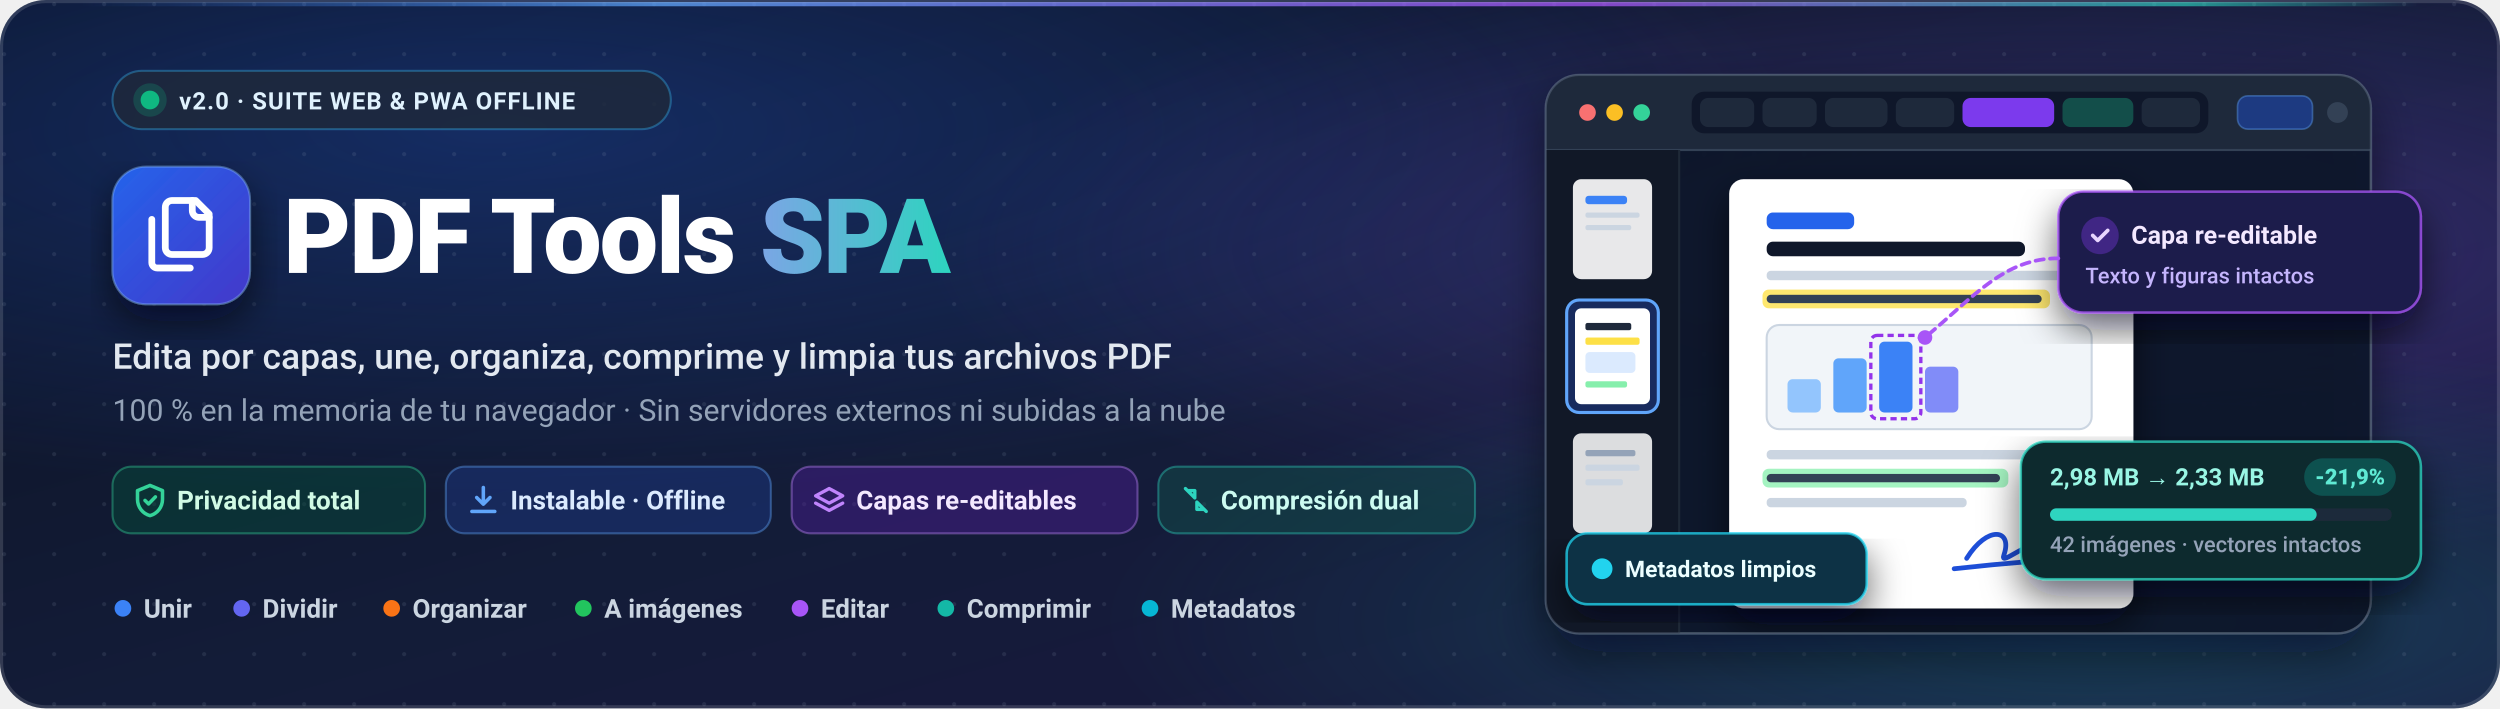
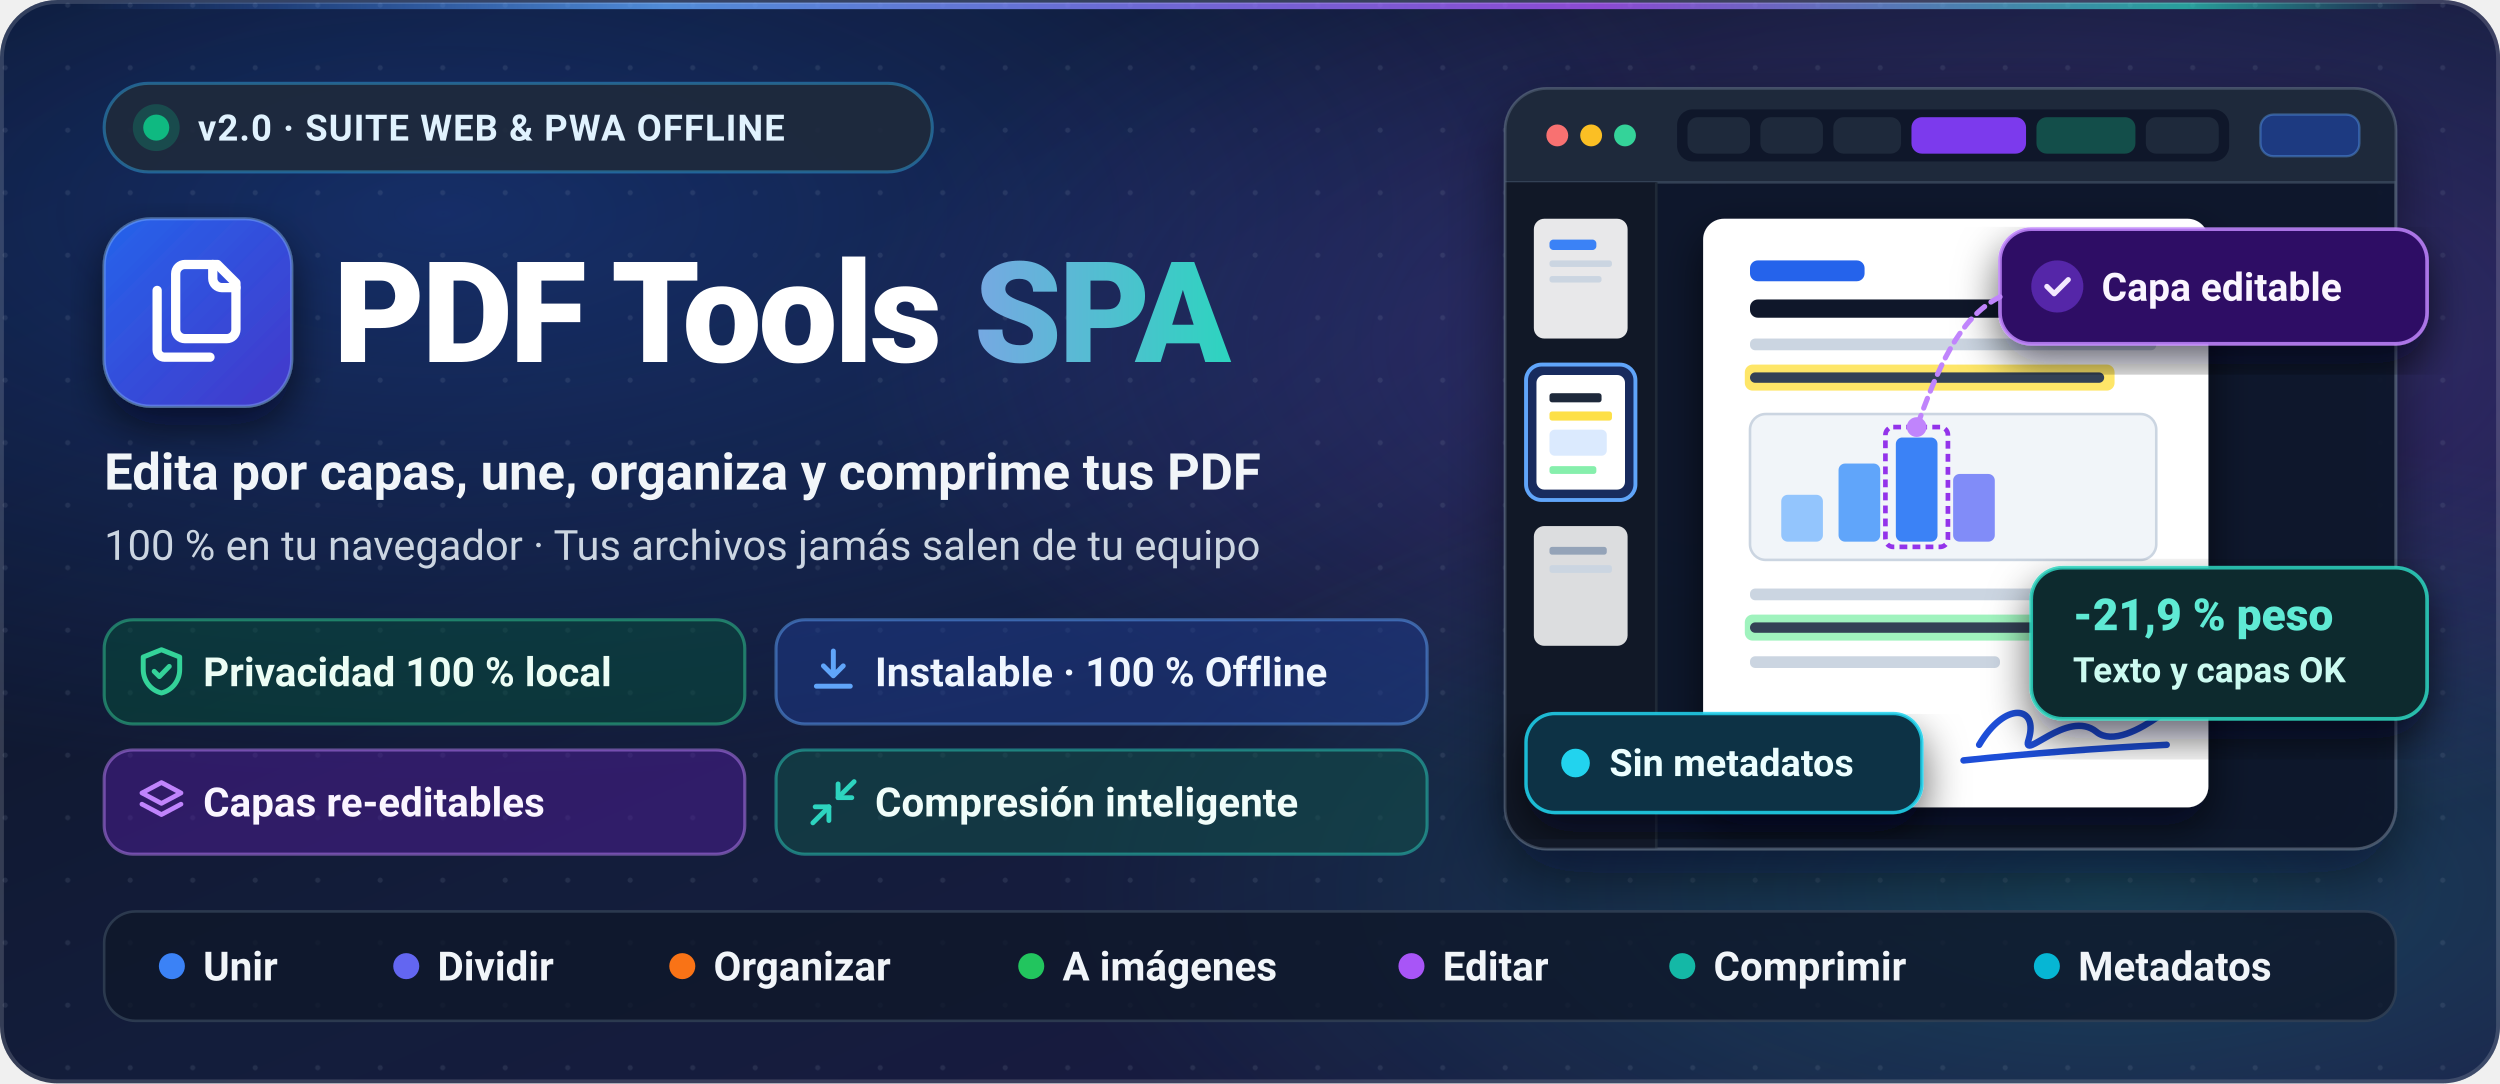
- <svg xmlns="http://www.w3.org/2000/svg" viewBox="0 0 1200 340" width="1200" height="340" role="img" aria-labelledby="bannerTitle bannerDesc">
+ <svg xmlns="http://www.w3.org/2000/svg" viewBox="0 0 960 416" width="960" height="416" role="img" aria-labelledby="bannerTitle bannerDesc">
  <defs>
    <linearGradient id="bgGrad" x1="0%" y1="0%" x2="100%" y2="100%">
      <stop offset="0%" stop-color="#0b1120" />
-       <stop offset="52%" stop-color="#131c38" />
-       <stop offset="100%" stop-color="#1b1740" />
+       <stop offset="52%" stop-color="#131d3b" />
+       <stop offset="100%" stop-color="#1d1844" />
    </linearGradient>
-     <radialGradient id="glowBlue" cx="20%" cy="18%" r="52%">
-       <stop offset="0%" stop-color="#2563eb" stop-opacity="0.30" />
+     <radialGradient id="glowBlue" cx="18%" cy="20%" r="52%">
+       <stop offset="0%" stop-color="#2563eb" stop-opacity="0.32" />
      <stop offset="100%" stop-color="#2563eb" stop-opacity="0" />
    </radialGradient>
-     <radialGradient id="glowPurple" cx="82%" cy="35%" r="45%">
-       <stop offset="0%" stop-color="#8b5cf6" stop-opacity="0.28" />
+     <radialGradient id="glowPurple" cx="80%" cy="32%" r="46%">
+       <stop offset="0%" stop-color="#8b5cf6" stop-opacity="0.30" />
      <stop offset="100%" stop-color="#8b5cf6" stop-opacity="0" />
    </radialGradient>
-     <radialGradient id="glowTeal" cx="84%" cy="88%" r="40%">
-       <stop offset="0%" stop-color="#14b8a6" stop-opacity="0.24" />
+     <radialGradient id="glowTeal" cx="84%" cy="82%" r="42%">
+       <stop offset="0%" stop-color="#14b8a6" stop-opacity="0.25" />
      <stop offset="100%" stop-color="#14b8a6" stop-opacity="0" />
    </radialGradient>
    <linearGradient id="iconGrad" x1="0%" y1="0%" x2="100%" y2="100%">
      <stop offset="0%" stop-color="#2563eb" />
      <stop offset="100%" stop-color="#4338ca" />
    </linearGradient>
    <linearGradient id="spaTextGrad" x1="0%" y1="0%" x2="100%" y2="0%">
      <stop offset="0%" stop-color="#60a5fa" />
-       <stop offset="55%" stop-color="#a78bfa" />
+       <stop offset="52%" stop-color="#a78bfa" />
      <stop offset="100%" stop-color="#2dd4bf" />
    </linearGradient>
    <linearGradient id="topAccentLine" x1="0%" y1="0%" x2="100%" y2="0%">
      <stop offset="0%" stop-color="#3b82f6" stop-opacity="0" />
-       <stop offset="25%" stop-color="#60a5fa" stop-opacity="0.75" />
-       <stop offset="65%" stop-color="#a855f7" stop-opacity="0.75" />
-       <stop offset="90%" stop-color="#2dd4bf" stop-opacity="0.65" />
+       <stop offset="25%" stop-color="#60a5fa" stop-opacity="0.8" />
+       <stop offset="65%" stop-color="#a855f7" stop-opacity="0.8" />
+       <stop offset="90%" stop-color="#2dd4bf" stop-opacity="0.7" />
      <stop offset="100%" stop-color="#2dd4bf" stop-opacity="0" />
    </linearGradient>
    <pattern id="dotGrid" width="24" height="24" patternUnits="userSpaceOnUse">
      <circle cx="2" cy="2" r="1" fill="#94a3b8" fill-opacity="0.14" />
    </pattern>
    <clipPath id="bannerClip">
-       <rect x="0" y="0" width="1200" height="340" rx="22" />
+       <rect x="0" y="0" width="960" height="416" rx="22" />
    </clipPath>
    <clipPath id="appWindowClip">
-       <rect x="742" y="36" width="396" height="268" rx="16" />
+       <rect x="578" y="34" width="342" height="292" rx="16" />
    </clipPath>
-     <filter id="cardShadow" x="-12%" y="-12%" width="128%" height="132%">
+     <filter id="cardShadow" x="-14%" y="-14%" width="132%" height="136%">
      <feDropShadow dx="0" dy="10" stdDeviation="12" flood-color="#020617" flood-opacity="0.55" />
    </filter>
-     <filter id="floatShadow" x="-16%" y="-16%" width="136%" height="142%">
-       <feDropShadow dx="0" dy="8" stdDeviation="9" flood-color="#020617" flood-opacity="0.60" />
+     <filter id="floatShadow" x="-18%" y="-18%" width="140%" height="145%">
+       <feDropShadow dx="0" dy="7" stdDeviation="8" flood-color="#020617" flood-opacity="0.62" />
    </filter>
  </defs>
-   <g clip-path="url(#bannerClip)">
-     <rect width="1200" height="340" fill="url(#bgGrad)" />
-     <rect width="1200" height="340" fill="url(#glowBlue)" />
-     <rect width="1200" height="340" fill="url(#glowPurple)" />
-     <rect width="1200" height="340" fill="url(#glowTeal)" />
-     <rect width="1200" height="340" fill="url(#dotGrid)" />
-     <rect x="40" y="1" width="1120" height="2" fill="url(#topAccentLine)" />
-     <g font-family="system-ui, -apple-system, 'Segoe UI', Roboto, 'Helvetica Neue', Arial, sans-serif">
-       <rect x="54" y="34" width="268" height="28" rx="14" fill="#1e293b" fill-opacity="0.85" stroke="#38bdf8" stroke-opacity="0.35" stroke-width="1" />
-       <circle cx="72" cy="48" r="4.5" fill="#10b981" />
-       <circle cx="72" cy="48" r="8" fill="#10b981" fill-opacity="0.22" />
-       <text x="86" y="52.5" font-size="11.5" font-weight="700" fill="#e0f2fe" letter-spacing="0.5">v2.0 · SUITE WEB &amp; PWA OFFLINE</text>
-       <g filter="url(#floatShadow)">
-         <rect x="54" y="80" width="66" height="66" rx="16" fill="url(#iconGrad)" stroke="#93c5fd" stroke-opacity="0.35" stroke-width="1" />
-         <g transform="translate(68, 93) scale(1.62)" fill="none" stroke="#ffffff" stroke-width="2" stroke-linecap="round" stroke-linejoin="round">
-           <path d="M20 7h-3a2 2 0 0 1-2-2V2" />
-           <path d="M9 18a2 2 0 0 1-2-2V4a2 2 0 0 1 2-2h7l4 4v10a2 2 0 0 1-2 2Z" />
-           <path d="M3 7.6v12.8A1.6 1.6 0 0 0 4.6 22h9.8" />
-         </g>
-       </g>
-       <text x="136" y="131" font-size="50" font-weight="800" letter-spacing="-1" fill="#ffffff">
-         PDF Tools <tspan fill="url(#spaTextGrad)">SPA</tspan>
-       </text>
-       <text x="54" y="177" font-size="17" font-weight="500" fill="#e2e8f0">
-         Edita por capas, une, organiza, comprime y limpia tus archivos PDF
-       </text>
-       <text x="54" y="202" font-size="14.5" font-weight="400" fill="#94a3b8">
-         100 % en la memoria de tu navegador · Sin servidores externos ni subidas a la nube
-       </text>
-       <g transform="translate(54, 224)">
-         <rect width="150" height="32" rx="9" fill="#064e3b" fill-opacity="0.45" stroke="#34d399" stroke-opacity="0.40" stroke-width="1" />
-         <path d="M18 9l6 2.5v4.2c0 3.7-2.5 6.9-6 7.8-3.5-.9-6-4.1-6-7.8v-4.2L18 9z" fill="none" stroke="#34d399" stroke-width="1.7" stroke-linejoin="round" />
-         <path d="M15.6 16.2l1.7 1.7 3.3-3.4" fill="none" stroke="#34d399" stroke-width="1.7" stroke-linecap="round" stroke-linejoin="round" />
-         <text x="31" y="20.5" font-size="12.5" font-weight="600" fill="#d1fae5">Privacidad total</text>
-       </g>
-       <g transform="translate(214, 224)">
-         <rect width="156" height="32" rx="9" fill="#1e3a8a" fill-opacity="0.45" stroke="#60a5fa" stroke-opacity="0.40" stroke-width="1" />
-         <path d="M18 10v8m0 0l-3.2-3.2M18 18l3.2-3.2M12.5 21.5h11" fill="none" stroke="#60a5fa" stroke-width="1.7" stroke-linecap="round" stroke-linejoin="round" />
-         <text x="31" y="20.5" font-size="12.5" font-weight="600" fill="#dbeafe">Instalable · Offline</text>
-       </g>
-       <g transform="translate(380, 224)">
-         <rect width="166" height="32" rx="9" fill="#4c1d95" fill-opacity="0.45" stroke="#c084fc" stroke-opacity="0.40" stroke-width="1" />
-         <path d="M18 10.5l6.5 3.5-6.5 3.5-6.5-3.5L18 10.5zM11.5 17.5L18 21l6.5-3.5" fill="none" stroke="#c084fc" stroke-width="1.6" stroke-linecap="round" stroke-linejoin="round" />
-         <text x="31" y="20.5" font-size="12.5" font-weight="600" fill="#f3e8ff">Capas re-editables</text>
-       </g>
-       <g transform="translate(556, 224)">
-         <rect width="152" height="32" rx="9" fill="#134e4a" fill-opacity="0.50" stroke="#2dd4bf" stroke-opacity="0.40" stroke-width="1" />
-         <path d="M14 11.5h3.5V15M22 20.5h-3.5V17M17.5 15L13 10.5M18.5 17L23 21.5" fill="none" stroke="#2dd4bf" stroke-width="1.6" stroke-linecap="round" stroke-linejoin="round" />
-         <text x="30" y="20.5" font-size="12.5" font-weight="600" fill="#ccfbf1">Compresión dual</text>
-       </g>
-       <g transform="translate(54, 286)" font-size="12.5" font-weight="600" fill="#cbd5e1">
-         <circle cx="5" cy="6" r="4" fill="#3b82f6" />
-         <text x="15" y="10.5">Unir</text>
-         <circle cx="62" cy="6" r="4" fill="#6366f1" />
-         <text x="72" y="10.5">Dividir</text>
-         <circle cx="134" cy="6" r="4" fill="#f97316" />
-         <text x="144" y="10.5">Organizar</text>
-         <circle cx="226" cy="6" r="4" fill="#22c55e" />
-         <text x="236" y="10.5">A imágenes</text>
-         <circle cx="330" cy="6" r="4" fill="#a855f7" />
-         <text x="340" y="10.5">Editar</text>
-         <circle cx="400" cy="6" r="4" fill="#14b8a6" />
-         <text x="410" y="10.5">Comprimir</text>
-         <circle cx="498" cy="6" r="4" fill="#06b6d4" />
-         <text x="508" y="10.5">Metadatos</text>
+   <g clip-path="url(#bannerClip)" font-family="system-ui, -apple-system, 'Segoe UI', Roboto, 'Helvetica Neue', Arial, sans-serif">
+     <rect width="960" height="416" fill="url(#bgGrad)" />
+     <rect width="960" height="416" fill="url(#glowBlue)" />
+     <rect width="960" height="416" fill="url(#glowPurple)" />
+     <rect width="960" height="416" fill="url(#glowTeal)" />
+     <rect width="960" height="416" fill="url(#dotGrid)" />
+     <rect x="32" y="1" width="896" height="2.5" fill="url(#topAccentLine)" />
+     <rect x="40" y="32" width="318" height="34" rx="17" fill="#1e293b" fill-opacity="0.90" stroke="#38bdf8" stroke-opacity="0.40" stroke-width="1.2" />
+     <circle cx="60" cy="49" r="5" fill="#10b981" />
+     <circle cx="60" cy="49" r="9" fill="#10b981" fill-opacity="0.24" />
+     <text x="76" y="54" font-size="14" font-weight="700" fill="#e0f2fe" letter-spacing="0.4">v2.0 · SUITE WEB &amp; PWA OFFLINE</text>
+     <g filter="url(#floatShadow)">
+       <rect x="40" y="84" width="72" height="72" rx="18" fill="url(#iconGrad)" stroke="#93c5fd" stroke-opacity="0.38" stroke-width="1.2" />
+       <g transform="translate(55, 98) scale(1.78)" fill="none" stroke="#ffffff" stroke-width="2" stroke-linecap="round" stroke-linejoin="round">
+         <path d="M20 7h-3a2 2 0 0 1-2-2V2" />
+         <path d="M9 18a2 2 0 0 1-2-2V4a2 2 0 0 1 2-2h7l4 4v10a2 2 0 0 1-2 2Z" />
+         <path d="M3 7.6v12.8A1.6 1.6 0 0 0 4.6 22h9.8" />
      </g>
    </g>
-     <g font-family="system-ui, -apple-system, 'Segoe UI', Roboto, 'Helvetica Neue', Arial, sans-serif">
-       <g filter="url(#cardShadow)">
-         <rect x="742" y="36" width="396" height="268" rx="16" fill="#0f172a" fill-opacity="0.92" stroke="#475569" stroke-opacity="0.55" stroke-width="1.2" />
+     <text x="128" y="139" font-size="54" font-weight="800" letter-spacing="-1.2" fill="#ffffff">
+       PDF Tools <tspan fill="url(#spaTextGrad)">SPA</tspan>
+     </text>
+     <text x="40" y="188" font-size="19.5" font-weight="600" fill="#f1f5f9">
+       Edita por capas, une, organiza y comprime tus PDF
+     </text>
+     <text x="40" y="215" font-size="16" font-weight="400" fill="#cbd5e1">
+       100 % en tu navegador · Tus archivos jamás salen de tu equipo
+     </text>
+     <g transform="translate(40, 238)">
+       <rect width="246" height="40" rx="11" fill="#064e3b" fill-opacity="0.52" stroke="#34d399" stroke-opacity="0.48" stroke-width="1.2" />
+       <path d="M22 11.5l7 2.8v4.8c0 4.3-2.9 8-7 9-4.1-1-7-4.7-7-9v-4.8l7-2.8z" fill="none" stroke="#34d399" stroke-width="1.9" stroke-linejoin="round" />
+       <path d="M19.2 19.8l2 2 3.8-3.9" fill="none" stroke="#34d399" stroke-width="1.9" stroke-linecap="round" stroke-linejoin="round" />
+       <text x="38" y="25.5" font-size="15.5" font-weight="700" fill="#ecfdf5">Privacidad 100 % local</text>
+     </g>
+     <g transform="translate(298, 238)">
+       <rect width="250" height="40" rx="11" fill="#1e3a8a" fill-opacity="0.52" stroke="#60a5fa" stroke-opacity="0.48" stroke-width="1.2" />
+       <path d="M22 12v9.5m0 0l-3.8-3.8M22 21.5l3.8-3.8M15.5 25.5h13" fill="none" stroke="#60a5fa" stroke-width="1.9" stroke-linecap="round" stroke-linejoin="round" />
+       <text x="38" y="25.5" font-size="15.5" font-weight="700" fill="#eff6ff">Instalable · 100 % Offline</text>
+     </g>
+     <g transform="translate(40, 288)">
+       <rect width="246" height="40" rx="11" fill="#4c1d95" fill-opacity="0.52" stroke="#c084fc" stroke-opacity="0.48" stroke-width="1.2" />
+       <path d="M22 12.5l7.5 4-7.5 4-7.5-4 7.5-4zM14.5 20.8L22 24.8l7.5-4" fill="none" stroke="#c084fc" stroke-width="1.8" stroke-linecap="round" stroke-linejoin="round" />
+       <text x="38" y="25.5" font-size="15.5" font-weight="700" fill="#faf5ff">Capas re-editables</text>
+     </g>
+     <g transform="translate(298, 288)">
+       <rect width="250" height="40" rx="11" fill="#134e4a" fill-opacity="0.56" stroke="#2dd4bf" stroke-opacity="0.48" stroke-width="1.2" />
+       <g transform="translate(11.5, 9.5) scale(0.88)" fill="none" stroke="#2dd4bf" stroke-width="2.1" stroke-linecap="round" stroke-linejoin="round">
+         <polyline points="4 14 10 14 10 20" />
+         <polyline points="20 10 14 10 14 4" />
+         <line x1="14" y1="10" x2="21" y2="3" />
+         <line x1="3" y1="21" x2="10" y2="14" />
      </g>
-       <g clip-path="url(#appWindowClip)">
-         <rect x="742" y="36" width="396" height="36" fill="#1e293b" />
-         <line x1="742" y1="72" x2="1138" y2="72" stroke="#334155" stroke-width="1" />
-         <circle cx="762" cy="54" r="4" fill="#f87171" />
-         <circle cx="775" cy="54" r="4" fill="#fbbf24" />
-         <circle cx="788" cy="54" r="4" fill="#34d399" />
-         <rect x="812" y="44" width="248" height="20" rx="6" fill="#0f172a" />
-         <rect x="816" y="47" width="26" height="14" rx="4" fill="#1e293b" />
-         <rect x="846" y="47" width="26" height="14" rx="4" fill="#1e293b" />
-         <rect x="876" y="47" width="30" height="14" rx="4" fill="#1e293b" />
-         <rect x="910" y="47" width="28" height="14" rx="4" fill="#1e293b" />
-         <rect x="942" y="47" width="44" height="14" rx="4" fill="#7c3aed" />
-         <rect x="990" y="47" width="34" height="14" rx="4" fill="#134e4a" />
-         <rect x="1028" y="47" width="28" height="14" rx="4" fill="#1e293b" />
-         <rect x="1074" y="46" width="36" height="16" rx="5" fill="#1d4ed8" fill-opacity="0.45" stroke="#60a5fa" stroke-opacity="0.4" stroke-width="0.8" />
-         <circle cx="1122" cy="54" r="5" fill="#334155" />
-         <rect x="742" y="72" width="64" height="232" fill="#111827" />
-         <line x1="806" y1="72" x2="806" y2="304" stroke="#1f2937" stroke-width="1" />
-         <rect x="755" y="86" width="38" height="48" rx="4" fill="#ffffff" fill-opacity="0.9" />
-         <rect x="761" y="94" width="20" height="4" rx="1.5" fill="#3b82f6" />
-         <rect x="761" y="102" width="26" height="2.5" rx="1" fill="#cbd5e1" />
-         <rect x="761" y="108" width="22" height="2.5" rx="1" fill="#cbd5e1" />
-         <rect x="752" y="144" width="44" height="54" rx="6" fill="#1e3a8a" fill-opacity="0.55" stroke="#60a5fa" stroke-width="1.5" />
-         <rect x="756" y="148" width="36" height="46" rx="3" fill="#ffffff" />
-         <rect x="761" y="155" width="22" height="3.5" rx="1" fill="#1e293b" />
-         <rect x="761" y="162" width="26" height="3.5" rx="1" fill="#fde047" />
-         <rect x="761" y="169" width="24" height="10" rx="2" fill="#dbeafe" />
-         <rect x="761" y="183" width="20" height="3" rx="1" fill="#86efac" />
-         <rect x="755" y="208" width="38" height="48" rx="4" fill="#ffffff" fill-opacity="0.85" />
-         <rect x="761" y="216" width="24" height="3" rx="1" fill="#94a3b8" />
-         <rect x="761" y="223" width="26" height="3" rx="1" fill="#cbd5e1" />
-         <rect x="761" y="230" width="18" height="3" rx="1" fill="#cbd5e1" />
-         <g filter="url(#floatShadow)">
-           <rect x="830" y="86" width="194" height="206" rx="7" fill="#ffffff" />
-         </g>
-         <rect x="848" y="102" width="42" height="8" rx="3" fill="#2563eb" />
-         <rect x="848" y="116" width="124" height="7" rx="3" fill="#0f172a" />
-         <rect x="848" y="130" width="154" height="4.5" rx="2" fill="#cbd5e1" />
-         <rect x="846" y="139" width="138" height="9" rx="3" fill="#fde047" fill-opacity="0.78" />
-         <rect x="848" y="141.5" width="132" height="4" rx="2" fill="#334155" />
-         <rect x="848" y="156" width="156" height="50" rx="6" fill="#f1f5f9" stroke="#cbd5e1" stroke-width="1" />
-         <rect x="858" y="182" width="16" height="16" rx="2.5" fill="#93c5fd" />
-         <rect x="880" y="172" width="16" height="26" rx="2.5" fill="#60a5fa" />
-         <rect x="902" y="164" width="16" height="34" rx="2.5" fill="#3b82f6" />
-         <rect x="924" y="176" width="16" height="22" rx="2.5" fill="#818cf8" />
-         <rect x="898" y="161" width="24" height="40" rx="3" fill="none" stroke="#9333ea" stroke-width="1.6" stroke-dasharray="3 2" />
-         <rect x="848" y="216" width="148" height="4.5" rx="2" fill="#cbd5e1" />
-         <rect x="846" y="225" width="118" height="9" rx="3" fill="#86efac" fill-opacity="0.75" />
-         <rect x="848" y="227.5" width="112" height="4" rx="2" fill="#334155" />
-         <rect x="848" y="239" width="96" height="4.5" rx="2" fill="#cbd5e1" />
-         <path d="M944 268 C954 252, 966 254, 962 266 C959 274, 976 255, 986 263 C992 268, 1002 262, 1008 258 M938 273 Q974 269 1011 267" fill="none" stroke="#1d4ed8" stroke-width="2.3" stroke-linecap="round" stroke-linejoin="round" />
+       <text x="38" y="25.5" font-size="15.5" font-weight="700" fill="#f0fdfa">Compresión inteligente</text>
+     </g>
+     <g filter="url(#cardShadow)">
+       <rect x="578" y="34" width="342" height="292" rx="16" fill="#0f172a" fill-opacity="0.92" stroke="#475569" stroke-opacity="0.55" stroke-width="1.2" />
+     </g>
+     <g clip-path="url(#appWindowClip)">
+       <rect x="578" y="34" width="342" height="36" fill="#1e293b" />
+       <line x1="578" y1="70" x2="920" y2="70" stroke="#334155" stroke-width="1" />
+       <circle cx="598" cy="52" r="4.2" fill="#f87171" />
+       <circle cx="611" cy="52" r="4.2" fill="#fbbf24" />
+       <circle cx="624" cy="52" r="4.2" fill="#34d399" />
+       <rect x="644" y="42" width="212" height="20" rx="6" fill="#0f172a" />
+       <rect x="648" y="45" width="24" height="14" rx="4" fill="#1e293b" />
+       <rect x="676" y="45" width="24" height="14" rx="4" fill="#1e293b" />
+       <rect x="704" y="45" width="26" height="14" rx="4" fill="#1e293b" />
+       <rect x="734" y="45" width="44" height="14" rx="4" fill="#7c3aed" />
+       <rect x="782" y="45" width="38" height="14" rx="4" fill="#134e4a" />
+       <rect x="824" y="45" width="28" height="14" rx="4" fill="#1e293b" />
+       <rect x="868" y="44" width="38" height="16" rx="5" fill="#1d4ed8" fill-opacity="0.45" stroke="#60a5fa" stroke-opacity="0.4" stroke-width="0.9" />
+       <rect x="578" y="70" width="58" height="256" fill="#111827" />
+       <line x1="636" y1="70" x2="636" y2="326" stroke="#1f2937" stroke-width="1" />
+       <rect x="589" y="84" width="36" height="46" rx="4" fill="#ffffff" fill-opacity="0.9" />
+       <rect x="595" y="92" width="18" height="4" rx="1.5" fill="#3b82f6" />
+       <rect x="595" y="100" width="24" height="2.5" rx="1" fill="#cbd5e1" />
+       <rect x="595" y="106" width="20" height="2.5" rx="1" fill="#cbd5e1" />
+       <rect x="586" y="140" width="42" height="52" rx="6" fill="#1e3a8a" fill-opacity="0.55" stroke="#60a5fa" stroke-width="1.5" />
+       <rect x="590" y="144" width="34" height="44" rx="3" fill="#ffffff" />
+       <rect x="595" y="151" width="20" height="3.5" rx="1" fill="#1e293b" />
+       <rect x="595" y="158" width="24" height="3.5" rx="1" fill="#fde047" />
+       <rect x="595" y="165" width="22" height="10" rx="2" fill="#dbeafe" />
+       <rect x="595" y="179" width="18" height="3" rx="1" fill="#86efac" />
+       <rect x="589" y="202" width="36" height="46" rx="4" fill="#ffffff" fill-opacity="0.85" />
+       <rect x="595" y="210" width="22" height="3" rx="1" fill="#94a3b8" />
+       <rect x="595" y="217" width="24" height="3" rx="1" fill="#cbd5e1" />
+       <g filter="url(#floatShadow)">
+         <rect x="654" y="84" width="194" height="226" rx="8" fill="#ffffff" />
      </g>
-       <rect x="742" y="36" width="396" height="268" rx="16" fill="none" stroke="#64748b" stroke-opacity="0.45" stroke-width="1" />
-       <g filter="url(#floatShadow)">
-         <rect x="988" y="92" width="174" height="58" rx="12" fill="#1e1b4b" stroke="#a855f7" stroke-opacity="0.75" stroke-width="1.2" />
-         <circle cx="1008" cy="113" r="9" fill="#7c3aed" fill-opacity="0.35" />
-         <path d="M1004.5 113l2.4 2.4 4.8-4.8" fill="none" stroke="#e9d5ff" stroke-width="1.8" stroke-linecap="round" stroke-linejoin="round" />
-         <text x="1023" y="117" font-size="12" font-weight="700" fill="#f3e8ff">Capa re-editable</text>
-         <text x="1001" y="136" font-size="10.5" font-weight="500" fill="#c4b5fd">Texto y figuras intactos</text>
-       </g>
-       <path d="M988 124 C962 124, 948 142, 924 162" fill="none" stroke="#a855f7" stroke-width="1.8" stroke-dasharray="4 3" stroke-linecap="round" />
-       <circle cx="924" cy="162" r="3.5" fill="#a855f7" />
-       <g filter="url(#floatShadow)">
-         <rect x="970" y="212" width="192" height="66" rx="12" fill="#0f292e" stroke="#2dd4bf" stroke-opacity="0.75" stroke-width="1.2" />
-         <text x="984" y="233" font-size="11.5" font-weight="700" fill="#99f6e4">2,98 MB → 2,33 MB</text>
-         <rect x="1106" y="220" width="44" height="18" rx="9" fill="#14b8a6" fill-opacity="0.28" />
-         <text x="1128" y="232.5" font-size="10.5" font-weight="800" fill="#5eead4" text-anchor="middle">-21,9%</text>
-         <rect x="984" y="244" width="164" height="6" rx="3" fill="#1e293b" />
-         <rect x="984" y="244" width="128" height="6" rx="3" fill="#2dd4bf" />
-         <text x="984" y="265" font-size="10.5" font-weight="500" fill="#94a3b8">42 imágenes · vectores intactos</text>
-       </g>
-       <g filter="url(#floatShadow)">
-         <rect x="752" y="256" width="144" height="34" rx="10" fill="#083344" stroke="#22d3ee" stroke-opacity="0.75" stroke-width="1.2" />
-         <circle cx="769" cy="273" r="5" fill="#22d3ee" />
-         <text x="780" y="277" font-size="11" font-weight="700" fill="#ecfeff">Metadatos limpios</text>
-       </g>
+       <rect x="672" y="100" width="44" height="8" rx="3" fill="#2563eb" />
+       <rect x="672" y="115" width="128" height="7" rx="3" fill="#0f172a" />
+       <rect x="672" y="130" width="156" height="4.5" rx="2" fill="#cbd5e1" />
+       <rect x="670" y="140" width="142" height="10" rx="3" fill="#fde047" fill-opacity="0.82" />
+       <rect x="672" y="143" width="136" height="4" rx="2" fill="#334155" />
+       <rect x="672" y="159" width="156" height="56" rx="6" fill="#f1f5f9" stroke="#cbd5e1" stroke-width="1" />
+       <rect x="684" y="190" width="16" height="18" rx="2.5" fill="#93c5fd" />
+       <rect x="706" y="178" width="16" height="30" rx="2.5" fill="#60a5fa" />
+       <rect x="728" y="168" width="16" height="40" rx="2.5" fill="#3b82f6" />
+       <rect x="750" y="182" width="16" height="26" rx="2.5" fill="#818cf8" />
+       <rect x="724" y="164" width="24" height="46" rx="3" fill="none" stroke="#9333ea" stroke-width="1.8" stroke-dasharray="3 2" />
+       <rect x="672" y="226" width="148" height="4.5" rx="2" fill="#cbd5e1" />
+       <rect x="670" y="236" width="122" height="10" rx="3" fill="#86efac" fill-opacity="0.78" />
+       <rect x="672" y="239" width="116" height="4" rx="2" fill="#334155" />
+       <rect x="672" y="252" width="96" height="4.5" rx="2" fill="#cbd5e1" />
+       <path d="M760 286 C770 269, 783 271, 779 284 C776 293, 794 272, 805 281 C811 286, 822 280, 829 275 M754 292 Q792 288 832 286" fill="none" stroke="#1d4ed8" stroke-width="2.5" stroke-linecap="round" stroke-linejoin="round" />
    </g>
-     <rect x="0.75" y="0.75" width="1198.5" height="338.5" rx="21.25" fill="none" stroke="#ffffff" stroke-opacity="0.14" stroke-width="1.5" />
+     <rect x="578" y="34" width="342" height="292" rx="16" fill="none" stroke="#64748b" stroke-opacity="0.45" stroke-width="1" />
+     <g filter="url(#floatShadow)">
+       <rect x="768" y="88" width="164" height="44" rx="12" fill="#2e1065" stroke="#c084fc" stroke-opacity="0.85" stroke-width="1.4" />
+       <circle cx="790" cy="110" r="10" fill="#7c3aed" fill-opacity="0.5" />
+       <path d="M786 110l2.8 2.8 5.4-5.4" fill="none" stroke="#f3e8ff" stroke-width="2" stroke-linecap="round" stroke-linejoin="round" />
+       <text x="807" y="115.5" font-size="15" font-weight="700" fill="#faf5ff">Capa editable</text>
+     </g>
+     <path d="M768 114 C752 122, 744 142, 736 164" fill="none" stroke="#c084fc" stroke-width="2" stroke-dasharray="4 3" stroke-linecap="round" />
+     <circle cx="736" cy="164" r="3.8" fill="#c084fc" />
+     <g filter="url(#floatShadow)">
+       <rect x="780" y="218" width="152" height="58" rx="12" fill="#0f292e" stroke="#2dd4bf" stroke-opacity="0.85" stroke-width="1.4" />
+       <text x="796" y="242" font-size="17" font-weight="800" fill="#5eead4">-21,9 % peso</text>
+       <text x="796" y="262" font-size="13.5" font-weight="600" fill="#ccfbf1">Texto y capas OK</text>
+     </g>
+     <g filter="url(#floatShadow)">
+       <rect x="586" y="274" width="152" height="38" rx="11" fill="#083344" stroke="#22d3ee" stroke-opacity="0.85" stroke-width="1.3" />
+       <circle cx="605" cy="293" r="5.5" fill="#22d3ee" />
+       <text x="618" y="298" font-size="14.5" font-weight="700" fill="#ecfeff">Sin metadatos</text>
+     </g>
+     <rect x="40" y="350" width="880" height="42" rx="12" fill="#0f172a" fill-opacity="0.78" stroke="#334155" stroke-opacity="0.8" stroke-width="1" />
+     <g transform="translate(0, 376.5)" font-size="15.5" font-weight="700" fill="#f1f5f9">
+       <circle cx="66" cy="-5.5" r="5" fill="#3b82f6" />
+       <text x="78" y="0">Unir</text>
+       <circle cx="156" cy="-5.5" r="5" fill="#6366f1" />
+       <text x="168" y="0">Dividir</text>
+       <circle cx="262" cy="-5.5" r="5" fill="#f97316" />
+       <text x="274" y="0">Organizar</text>
+       <circle cx="396" cy="-5.5" r="5" fill="#22c55e" />
+       <text x="408" y="0">A imágenes</text>
+       <circle cx="542" cy="-5.5" r="5" fill="#a855f7" />
+       <text x="554" y="0">Editar</text>
+       <circle cx="646" cy="-5.5" r="5" fill="#14b8a6" />
+       <text x="658" y="0">Comprimir</text>
+       <circle cx="786" cy="-5.5" r="5" fill="#06b6d4" />
+       <text x="798" y="0">Metadatos</text>
+     </g>
+     <rect x="0.75" y="0.75" width="958.5" height="414.5" rx="21.25" fill="none" stroke="#ffffff" stroke-opacity="0.15" stroke-width="1.5" />
  </g>
</svg>
